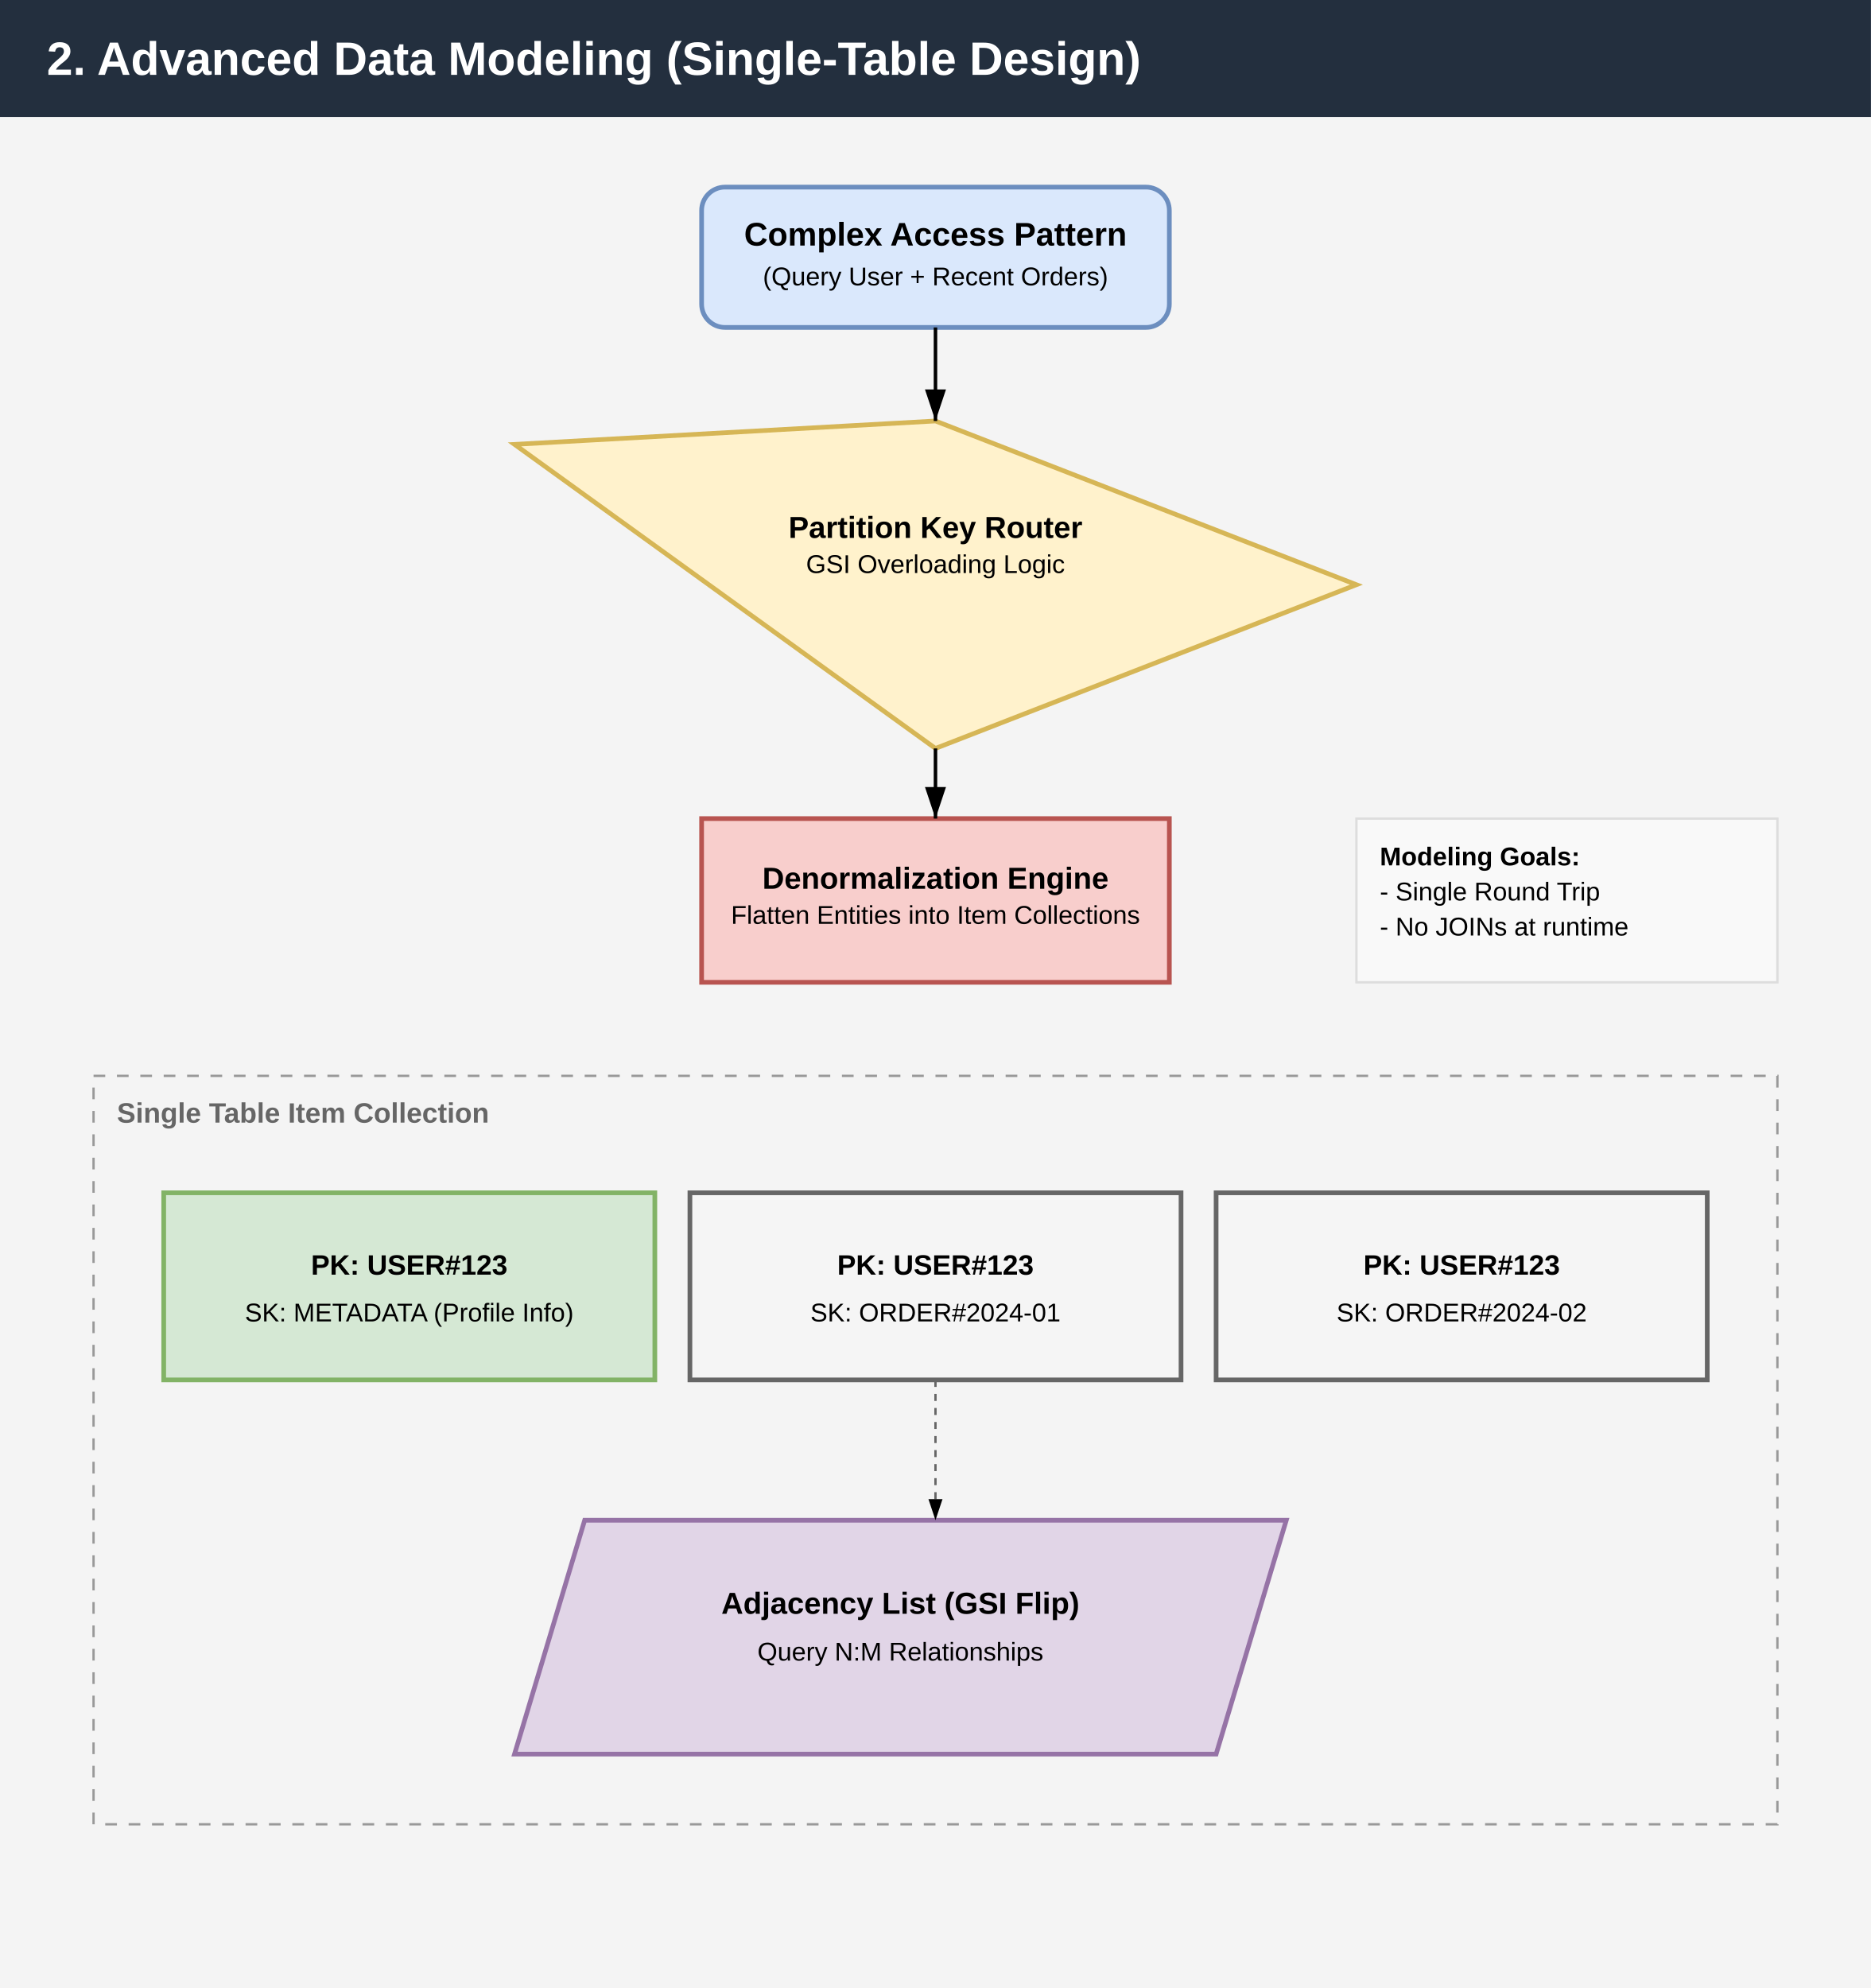
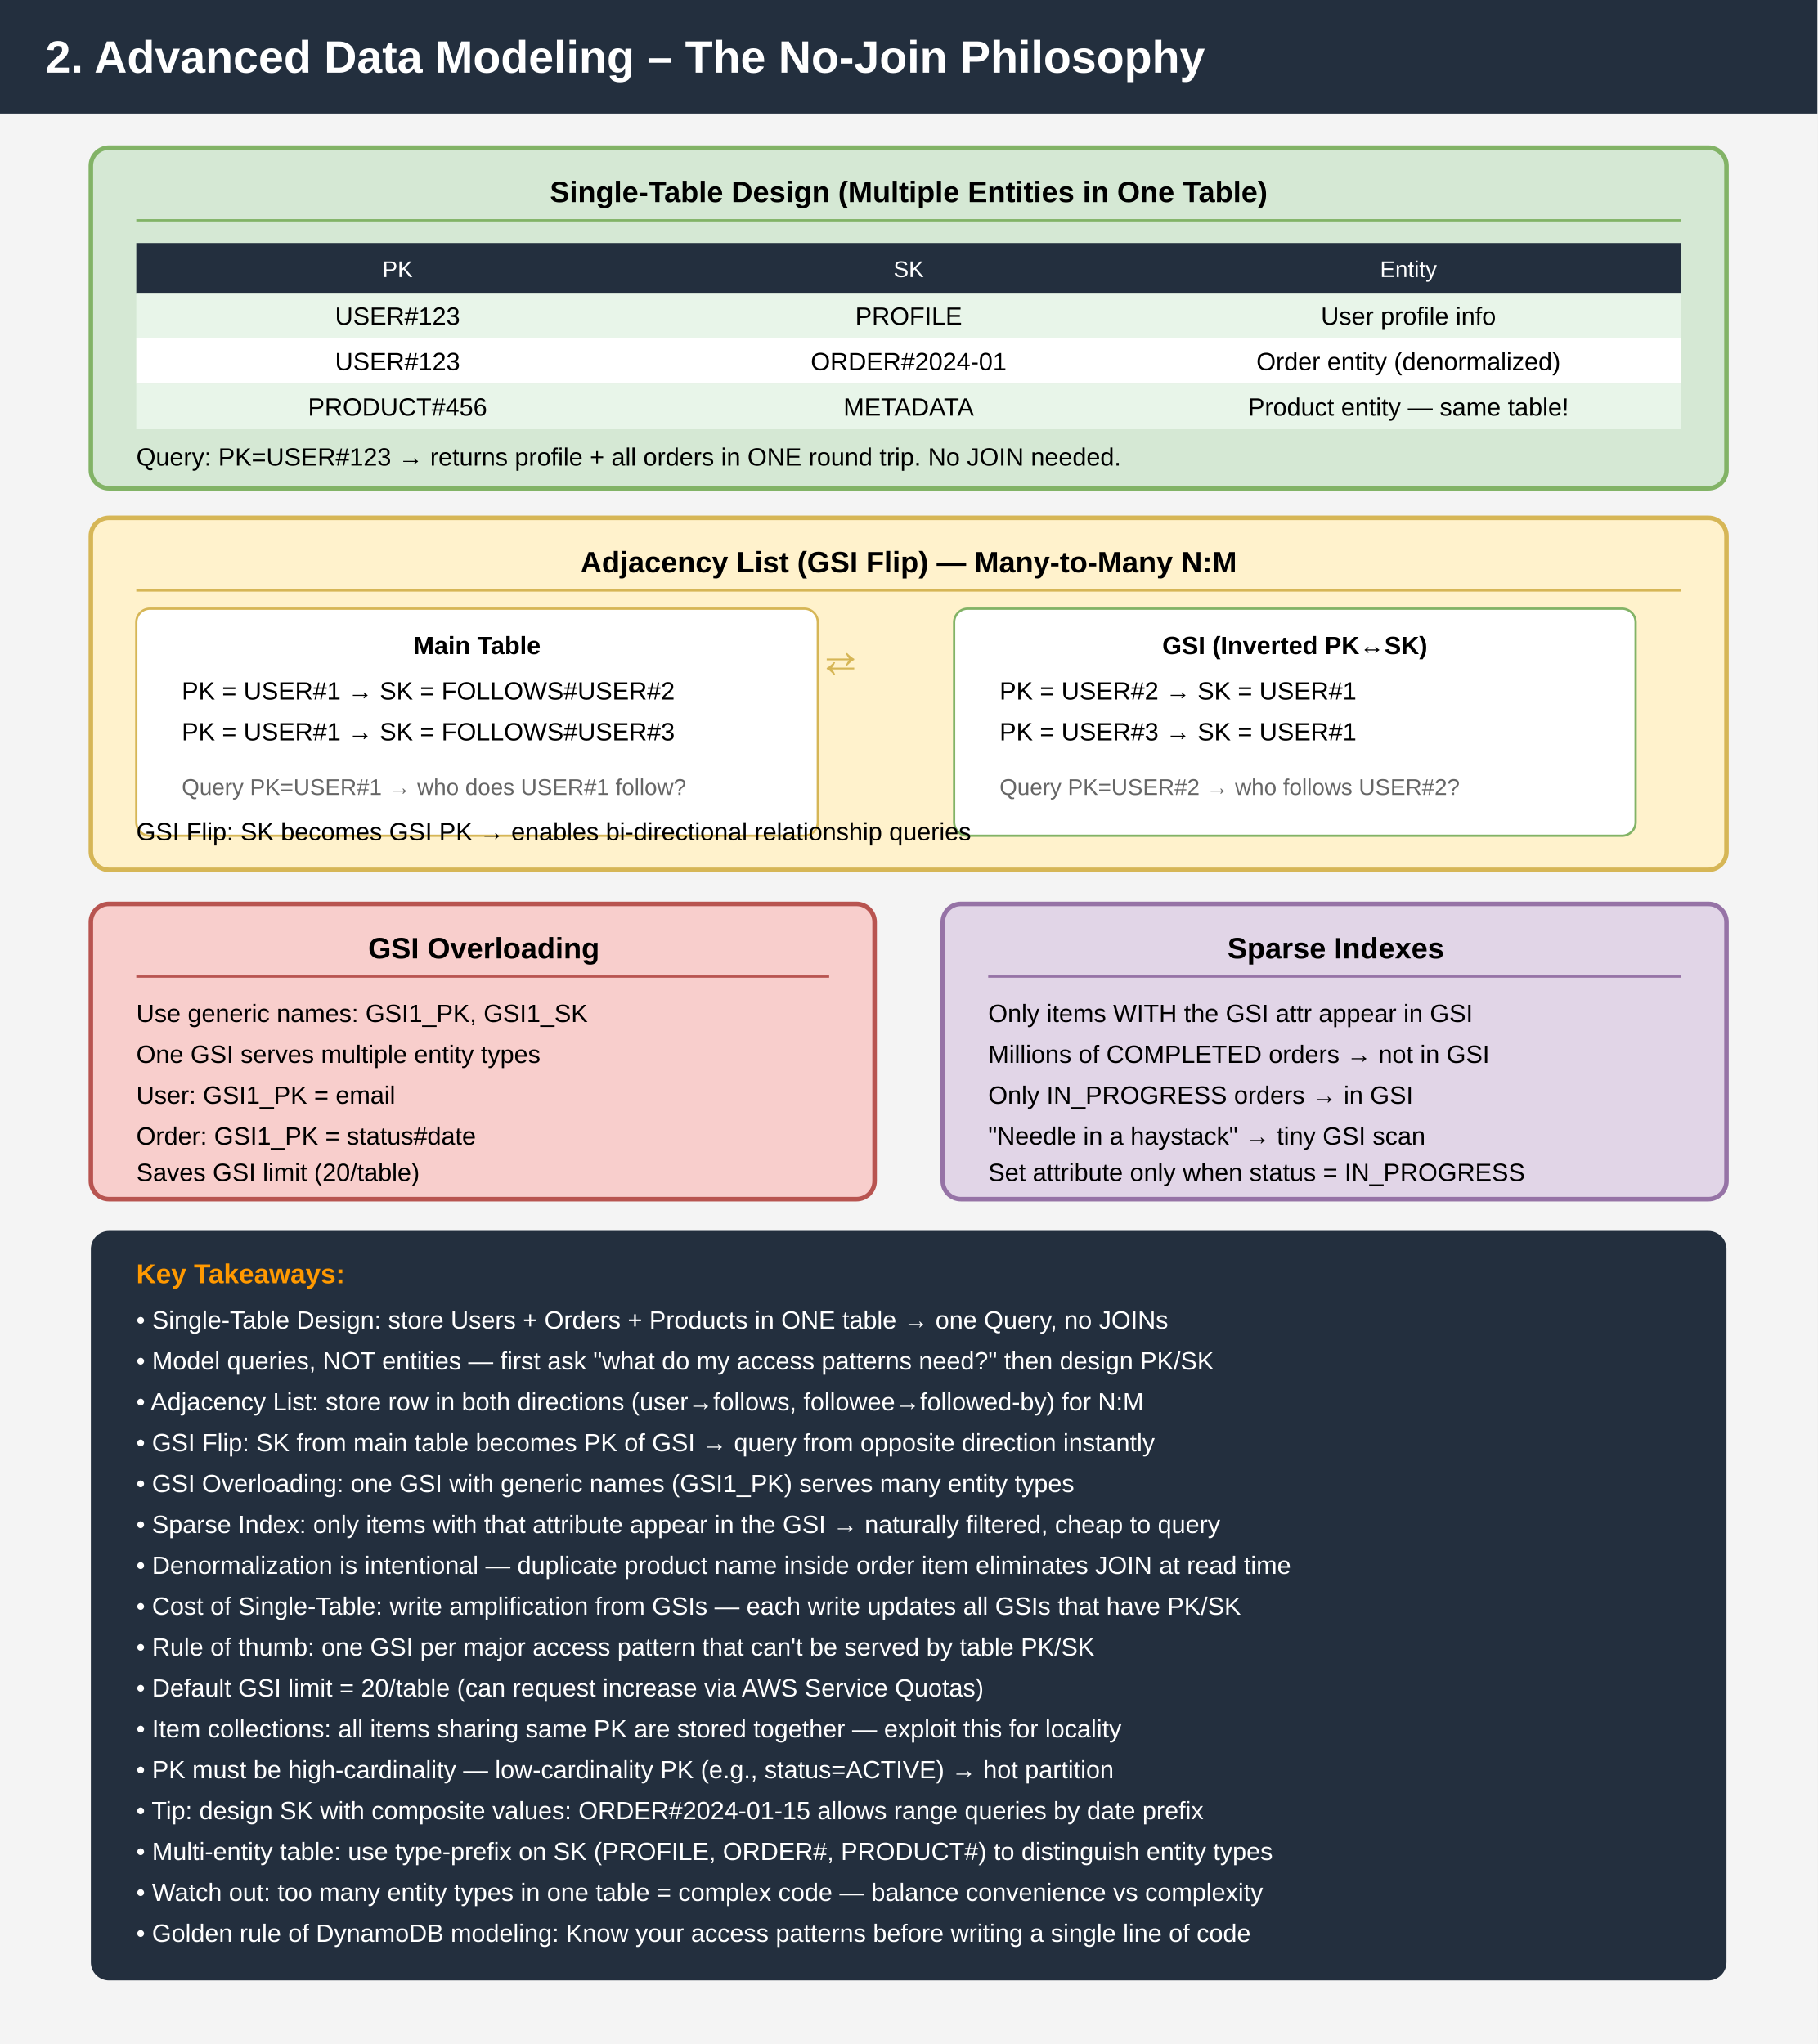
- <svg xmlns="http://www.w3.org/2000/svg" viewBox="0 0 800 850">
+ <svg xmlns="http://www.w3.org/2000/svg" viewBox="0 0 800 900">
  <defs>
    <marker id="arrow" markerWidth="10" markerHeight="10" refX="9" refY="3" orient="auto" markerUnits="strokeWidth">
      <path d="M0,0 L0,6 L9,3 z" fill="#000" />
    </marker>
  </defs>
  <rect width="100%" height="100%" fill="#f4f4f4" />
  <rect width="100%" height="50" fill="#232F3E" />
-   <text x="20" y="32" font-family="Arial" font-size="20" fill="#ffffff" font-weight="bold">2. Advanced Data Modeling (Single-Table Design)</text>
-   <rect x="300" y="80" width="200" height="60" rx="10" fill="#dae8fc" stroke="#6c8ebf" stroke-width="2" />
-   <text x="400" y="105" text-anchor="middle" font-family="Arial" font-size="14" font-weight="bold">Complex Access Pattern</text>
-   <text x="400" y="122" text-anchor="middle" font-family="Arial" font-size="11">(Query User + Recent Orders)</text>
-   <path d="M400,160 L580,230 L400,300 L220,170 Z" fill="#fff2cc" stroke="#d6b656" stroke-width="2" transform="translate(0,20)" />
-   <text x="400" y="230" text-anchor="middle" font-family="Arial" font-size="13" font-weight="bold">Partition Key Router</text>
-   <text x="400" y="245" text-anchor="middle" font-family="Arial" font-size="11">GSI Overloading Logic</text>
-   <line x1="400" y1="140" x2="400" y2="180" stroke="#000" stroke-width="1.5" marker-end="url(#arrow)" />
-   <rect x="300" y="350" width="200" height="70" fill="#f8cecc" stroke="#b85450" stroke-width="2" />
-   <text x="400" y="380" text-anchor="middle" font-family="Arial" font-size="13" font-weight="bold">Denormalization Engine</text>
-   <text x="400" y="395" text-anchor="middle" font-family="Arial" font-size="11">Flatten Entities into Item Collections</text>
-   <line x1="400" y1="320" x2="400" y2="350" stroke="#000" stroke-width="1.5" marker-end="url(#arrow)" />
-   <rect x="40" y="460" width="720" height="320" fill="none" stroke="#999" stroke-dasharray="5,5" />
-   <text x="50" y="480" font-family="Arial" font-size="12" font-weight="bold" fill="#666">Single Table Item Collection</text>
-   <rect x="70" y="510" width="210" height="80" fill="#d5e8d4" stroke="#82b366" stroke-width="2" />
-   <text x="175" y="545" text-anchor="middle" font-family="Arial" font-size="12" font-weight="bold">PK: USER#123</text>
-   <text x="175" y="565" text-anchor="middle" font-family="Arial" font-size="11">SK: METADATA (Profile Info)</text>
-   <rect x="295" y="510" width="210" height="80" fill="#f5f5f5" stroke="#666" stroke-width="2" />
-   <text x="400" y="545" text-anchor="middle" font-family="Arial" font-size="12" font-weight="bold">PK: USER#123</text>
-   <text x="400" y="565" text-anchor="middle" font-family="Arial" font-size="11">SK: ORDER#2024-01</text>
-   <rect x="520" y="510" width="210" height="80" fill="#f5f5f5" stroke="#666" stroke-width="2" />
-   <text x="625" y="545" text-anchor="middle" font-family="Arial" font-size="12" font-weight="bold">PK: USER#123</text>
-   <text x="625" y="565" text-anchor="middle" font-family="Arial" font-size="11">SK: ORDER#2024-02</text>
-   <polygon points="250,650 550,650 520,750 220,750" fill="#e1d5e7" stroke="#9673a6" stroke-width="2" />
-   <text x="385" y="690" text-anchor="middle" font-family="Arial" font-size="13" font-weight="bold">Adjacency List (GSI Flip)</text>
-   <text x="385" y="710" text-anchor="middle" font-family="Arial" font-size="11">Query N:M Relationships</text>
-   <line x1="400" y1="590" x2="400" y2="650" stroke="#666" stroke-width="1" stroke-dasharray="3,3" marker-end="url(#arrow)" />
-   <rect x="580" y="350" width="180" height="70" fill="#f9f9f9" stroke="#ddd" />
-   <text x="590" y="370" font-family="Arial" font-size="11" font-weight="bold">Modeling Goals:</text>
-   <text x="590" y="385" font-family="Arial" font-size="11">- Single Round Trip</text>
-   <text x="590" y="400" font-family="Arial" font-size="11">- No JOINs at runtime</text>
+   <text x="20" y="32" font-family="Arial" font-size="20" fill="#ffffff" font-weight="bold">2. Advanced Data Modeling – The No-Join Philosophy</text>
+   <rect x="40" y="65" width="720" height="150" rx="8" fill="#d5e8d4" stroke="#82b366" stroke-width="2" />
+   <text x="400" y="89" text-anchor="middle" font-family="Arial" font-size="13" font-weight="bold">Single-Table Design (Multiple Entities in One Table)</text>
+   <line x1="60" y1="97" x2="740" y2="97" stroke="#82b366" stroke-width="1" />
+   <rect x="60" y="107" width="680" height="22" fill="#232F3E" />
+   <text x="175" y="122" text-anchor="middle" font-family="Arial" font-size="10" fill="#fff">PK</text>
+   <text x="400" y="122" text-anchor="middle" font-family="Arial" font-size="10" fill="#fff">SK</text>
+   <text x="620" y="122" text-anchor="middle" font-family="Arial" font-size="10" fill="#fff">Entity</text>
+   <rect x="60" y="129" width="680" height="20" fill="#e8f5e9" />
+   <text x="175" y="143" text-anchor="middle" font-family="Arial" font-size="11">USER#123</text>
+   <text x="400" y="143" text-anchor="middle" font-family="Arial" font-size="11">PROFILE</text>
+   <text x="620" y="143" text-anchor="middle" font-family="Arial" font-size="11">User profile info</text>
+   <rect x="60" y="149" width="680" height="20" fill="#fff" />
+   <text x="175" y="163" text-anchor="middle" font-family="Arial" font-size="11">USER#123</text>
+   <text x="400" y="163" text-anchor="middle" font-family="Arial" font-size="11">ORDER#2024-01</text>
+   <text x="620" y="163" text-anchor="middle" font-family="Arial" font-size="11">Order entity (denormalized)</text>
+   <rect x="60" y="169" width="680" height="20" fill="#e8f5e9" />
+   <text x="175" y="183" text-anchor="middle" font-family="Arial" font-size="11">PRODUCT#456</text>
+   <text x="400" y="183" text-anchor="middle" font-family="Arial" font-size="11">METADATA</text>
+   <text x="620" y="183" text-anchor="middle" font-family="Arial" font-size="11">Product entity — same table!</text>
+   <text x="60" y="205" font-family="Arial" font-size="11">Query: PK=USER#123 → returns profile + all orders in ONE round trip. No JOIN needed.</text>
+   <rect x="40" y="228" width="720" height="155" rx="8" fill="#fff2cc" stroke="#d6b656" stroke-width="2" />
+   <text x="400" y="252" text-anchor="middle" font-family="Arial" font-size="13" font-weight="bold">Adjacency List (GSI Flip) — Many-to-Many N:M</text>
+   <line x1="60" y1="260" x2="740" y2="260" stroke="#d6b656" stroke-width="1" />
+   <rect x="60" y="268" width="300" height="100" rx="6" fill="#fff" stroke="#d6b656" stroke-width="1" />
+   <text x="210" y="288" text-anchor="middle" font-family="Arial" font-size="11" font-weight="bold">Main Table</text>
+   <text x="80" y="308" font-family="Arial" font-size="11">PK = USER#1  →  SK = FOLLOWS#USER#2</text>
+   <text x="80" y="326" font-family="Arial" font-size="11">PK = USER#1  →  SK = FOLLOWS#USER#3</text>
+   <text x="80" y="350" font-family="Arial" font-size="10" fill="#666">Query PK=USER#1 → who does USER#1 follow?</text>
+   <rect x="420" y="268" width="300" height="100" rx="6" fill="#fff" stroke="#82b366" stroke-width="1" />
+   <text x="570" y="288" text-anchor="middle" font-family="Arial" font-size="11" font-weight="bold">GSI (Inverted PK↔SK)</text>
+   <text x="440" y="308" font-family="Arial" font-size="11">PK = USER#2  →  SK = USER#1</text>
+   <text x="440" y="326" font-family="Arial" font-size="11">PK = USER#3  →  SK = USER#1</text>
+   <text x="440" y="350" font-family="Arial" font-size="10" fill="#666">Query PK=USER#2 → who follows USER#2?</text>
+   <text x="370" y="298" text-anchor="middle" font-family="Arial" font-size="16" fill="#d6b656">⇄</text>
+   <text x="60" y="370" font-family="Arial" font-size="11">GSI Flip: SK becomes GSI PK → enables bi-directional relationship queries</text>
+   <rect x="40" y="398" width="345" height="130" rx="8" fill="#f8cecc" stroke="#b85450" stroke-width="2" />
+   <text x="213" y="422" text-anchor="middle" font-family="Arial" font-size="13" font-weight="bold">GSI Overloading</text>
+   <line x1="60" y1="430" x2="365" y2="430" stroke="#b85450" stroke-width="1" />
+   <text x="60" y="450" font-family="Arial" font-size="11">Use generic names: GSI1_PK, GSI1_SK</text>
+   <text x="60" y="468" font-family="Arial" font-size="11">One GSI serves multiple entity types</text>
+   <text x="60" y="486" font-family="Arial" font-size="11">User: GSI1_PK = email</text>
+   <text x="60" y="504" font-family="Arial" font-size="11">Order: GSI1_PK = status#date</text>
+   <text x="60" y="520" font-family="Arial" font-size="11">Saves GSI limit (20/table)</text>
+   <rect x="415" y="398" width="345" height="130" rx="8" fill="#e1d5e7" stroke="#9673a6" stroke-width="2" />
+   <text x="588" y="422" text-anchor="middle" font-family="Arial" font-size="13" font-weight="bold">Sparse Indexes</text>
+   <line x1="435" y1="430" x2="740" y2="430" stroke="#9673a6" stroke-width="1" />
+   <text x="435" y="450" font-family="Arial" font-size="11">Only items WITH the GSI attr appear in GSI</text>
+   <text x="435" y="468" font-family="Arial" font-size="11">Millions of COMPLETED orders → not in GSI</text>
+   <text x="435" y="486" font-family="Arial" font-size="11">Only IN_PROGRESS orders → in GSI</text>
+   <text x="435" y="504" font-family="Arial" font-size="11">"Needle in a haystack" → tiny GSI scan</text>
+   <text x="435" y="520" font-family="Arial" font-size="11">Set attribute only when status = IN_PROGRESS</text>
+   <rect x="40" y="542" width="720" height="330" fill="#232F3E" rx="8" />
+   <text x="60" y="565" font-family="Arial" font-size="12" font-weight="bold" fill="#FF9900">Key Takeaways:</text>
+   <text x="60" y="585" font-family="Arial" font-size="11" fill="#fff">• Single-Table Design: store Users + Orders + Products in ONE table → one Query, no JOINs</text>
+   <text x="60" y="603" font-family="Arial" font-size="11" fill="#fff">• Model queries, NOT entities — first ask "what do my access patterns need?" then design PK/SK</text>
+   <text x="60" y="621" font-family="Arial" font-size="11" fill="#fff">• Adjacency List: store row in both directions (user→follows, followee→followed-by) for N:M</text>
+   <text x="60" y="639" font-family="Arial" font-size="11" fill="#fff">• GSI Flip: SK from main table becomes PK of GSI → query from opposite direction instantly</text>
+   <text x="60" y="657" font-family="Arial" font-size="11" fill="#fff">• GSI Overloading: one GSI with generic names (GSI1_PK) serves many entity types</text>
+   <text x="60" y="675" font-family="Arial" font-size="11" fill="#fff">• Sparse Index: only items with that attribute appear in the GSI → naturally filtered, cheap to query</text>
+   <text x="60" y="693" font-family="Arial" font-size="11" fill="#fff">• Denormalization is intentional — duplicate product name inside order item eliminates JOIN at read time</text>
+   <text x="60" y="711" font-family="Arial" font-size="11" fill="#fff">• Cost of Single-Table: write amplification from GSIs — each write updates all GSIs that have PK/SK</text>
+   <text x="60" y="729" font-family="Arial" font-size="11" fill="#fff">• Rule of thumb: one GSI per major access pattern that can't be served by table PK/SK</text>
+   <text x="60" y="747" font-family="Arial" font-size="11" fill="#fff">• Default GSI limit = 20/table (can request increase via AWS Service Quotas)</text>
+   <text x="60" y="765" font-family="Arial" font-size="11" fill="#fff">• Item collections: all items sharing same PK are stored together — exploit this for locality</text>
+   <text x="60" y="783" font-family="Arial" font-size="11" fill="#fff">• PK must be high-cardinality — low-cardinality PK (e.g., status=ACTIVE) → hot partition</text>
+   <text x="60" y="801" font-family="Arial" font-size="11" fill="#fff">• Tip: design SK with composite values: ORDER#2024-01-15 allows range queries by date prefix</text>
+   <text x="60" y="819" font-family="Arial" font-size="11" fill="#fff">• Multi-entity table: use type-prefix on SK (PROFILE, ORDER#, PRODUCT#) to distinguish entity types</text>
+   <text x="60" y="837" font-family="Arial" font-size="11" fill="#fff">• Watch out: too many entity types in one table = complex code — balance convenience vs complexity</text>
+   <text x="60" y="855" font-family="Arial" font-size="11" fill="#fff">• Golden rule of DynamoDB modeling: Know your access patterns before writing a single line of code</text>
</svg>
